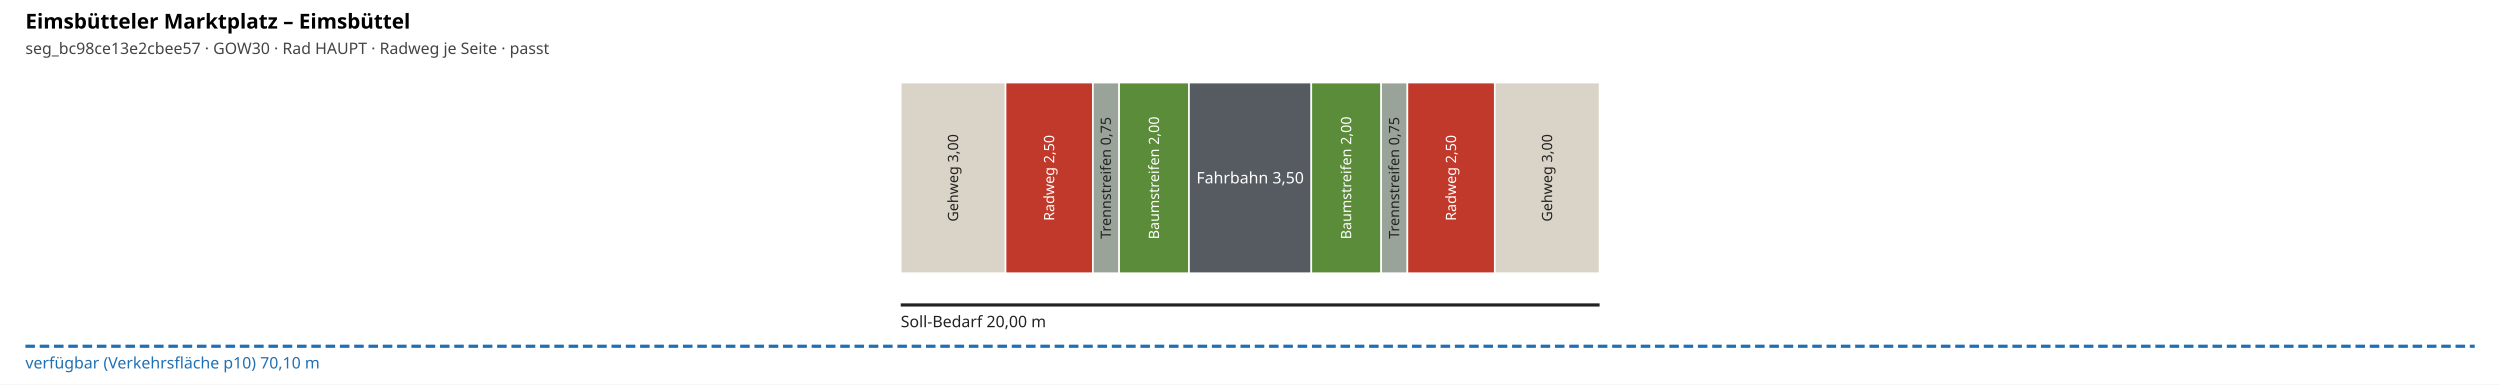
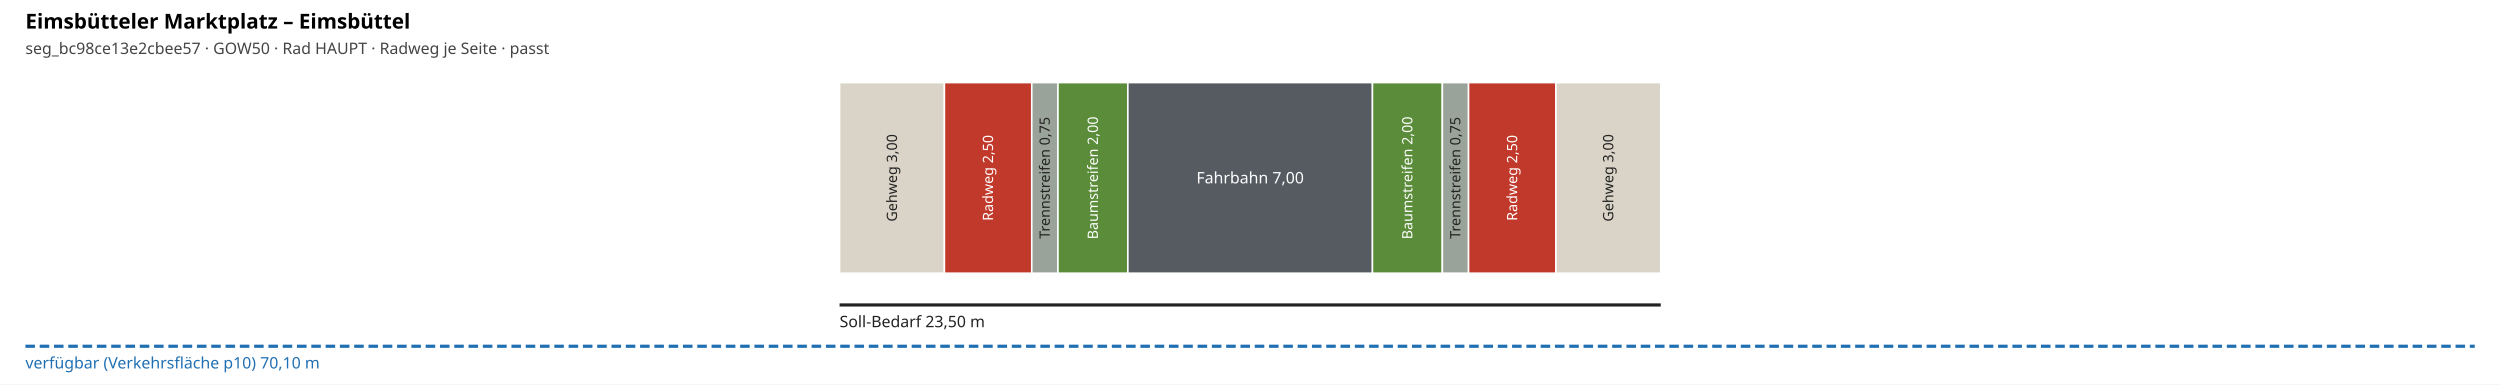
<svg xmlns="http://www.w3.org/2000/svg" width="1574" height="242" viewBox="0 0 1574 242" font-family="sans-serif" font-size="10">
  <rect x="0" y="0" width="1574" height="242" fill="#ffffff" />
  <text x="16.0" y="18" font-size="13" font-weight="bold">Eimsbütteler Marktplatz – Eimsbüttel</text>
-   <text x="16.0" y="34" fill="#444">seg_bc98ce13e2cbee57 · GOW30 · Rad HAUPT · Radweg je Seite · passt</text>
-   <rect x="567.1" y="52.0" width="66.0" height="120.0" fill="#d9d4c7" stroke="#ffffff" stroke-width="1" data-element="sidewalk" data-width-m="3.00" />
-   <text transform="translate(600.1,112.0) rotate(-90)" text-anchor="middle" dominant-baseline="middle" fill="#222" font-size="9">Gehweg 3,00</text>
-   <rect x="633.1" y="52.0" width="55.0" height="120.0" fill="#c0392b" stroke="#ffffff" stroke-width="1" data-element="cycle_track" data-width-m="2.50" />
-   <text transform="translate(660.6,112.0) rotate(-90)" text-anchor="middle" dominant-baseline="middle" fill="#ffffff" font-size="9">Radweg 2,50</text>
-   <rect x="688.1" y="52.0" width="16.5" height="120.0" fill="#9aa39a" stroke="#ffffff" stroke-width="1" data-element="buffer_cycle_carriageway" data-width-m="0.75" />
-   <text transform="translate(696.3,112.0) rotate(-90)" text-anchor="middle" dominant-baseline="middle" fill="#222" font-size="9">Trennstreifen 0,75</text>
-   <rect x="704.6" y="52.0" width="44.0" height="120.0" fill="#5b8c3a" stroke="#ffffff" stroke-width="1" data-element="tree_strip" data-width-m="2.00" />
-   <text transform="translate(726.6,112.0) rotate(-90)" text-anchor="middle" dominant-baseline="middle" fill="#ffffff" font-size="9">Baumstreifen 2,00</text>
-   <rect x="748.6" y="52.0" width="77.0" height="120.0" fill="#555b61" stroke="#ffffff" stroke-width="1" data-element="carriageway" data-width-m="3.50" />
-   <text x="787.1" y="112.0" text-anchor="middle" dominant-baseline="middle" fill="#ffffff">Fahrbahn 3,50</text>
-   <rect x="825.6" y="52.0" width="44.0" height="120.0" fill="#5b8c3a" stroke="#ffffff" stroke-width="1" data-element="tree_strip" data-width-m="2.00" />
-   <text transform="translate(847.6,112.0) rotate(-90)" text-anchor="middle" dominant-baseline="middle" fill="#ffffff" font-size="9">Baumstreifen 2,00</text>
-   <rect x="869.6" y="52.0" width="16.5" height="120.0" fill="#9aa39a" stroke="#ffffff" stroke-width="1" data-element="buffer_cycle_carriageway" data-width-m="0.75" />
-   <text transform="translate(877.8,112.0) rotate(-90)" text-anchor="middle" dominant-baseline="middle" fill="#222" font-size="9">Trennstreifen 0,75</text>
-   <rect x="886.1" y="52.0" width="55.0" height="120.0" fill="#c0392b" stroke="#ffffff" stroke-width="1" data-element="cycle_track" data-width-m="2.50" />
-   <text transform="translate(913.6,112.0) rotate(-90)" text-anchor="middle" dominant-baseline="middle" fill="#ffffff" font-size="9">Radweg 2,50</text>
-   <rect x="941.1" y="52.0" width="66.0" height="120.0" fill="#d9d4c7" stroke="#ffffff" stroke-width="1" data-element="sidewalk" data-width-m="3.00" />
-   <text transform="translate(974.1,112.0) rotate(-90)" text-anchor="middle" dominant-baseline="middle" fill="#222" font-size="9">Gehweg 3,00</text>
-   <text x="567.1" y="206.0" fill="#222">Soll-Bedarf 20,00 m</text>
-   <line x1="567.1" y1="192.0" x2="1007.1" y2="192.0" stroke="#222" stroke-width="2" />
+   <text x="16.0" y="34" fill="#444">seg_bc98ce13e2cbee57 · GOW50 · Rad HAUPT · Radweg je Seite · passt</text>
+   <rect x="528.6" y="52.0" width="66.0" height="120.0" fill="#d9d4c7" stroke="#ffffff" stroke-width="1" data-element="sidewalk" data-width-m="3.00" />
+   <text transform="translate(561.6,112.0) rotate(-90)" text-anchor="middle" dominant-baseline="middle" fill="#222" font-size="9">Gehweg 3,00</text>
+   <rect x="594.6" y="52.0" width="55.0" height="120.0" fill="#c0392b" stroke="#ffffff" stroke-width="1" data-element="cycle_track" data-width-m="2.50" />
+   <text transform="translate(622.1,112.0) rotate(-90)" text-anchor="middle" dominant-baseline="middle" fill="#ffffff" font-size="9">Radweg 2,50</text>
+   <rect x="649.6" y="52.0" width="16.5" height="120.0" fill="#9aa39a" stroke="#ffffff" stroke-width="1" data-element="buffer_cycle_carriageway" data-width-m="0.75" />
+   <text transform="translate(657.8,112.0) rotate(-90)" text-anchor="middle" dominant-baseline="middle" fill="#222" font-size="9">Trennstreifen 0,75</text>
+   <rect x="666.1" y="52.0" width="44.0" height="120.0" fill="#5b8c3a" stroke="#ffffff" stroke-width="1" data-element="tree_strip" data-width-m="2.00" />
+   <text transform="translate(688.1,112.0) rotate(-90)" text-anchor="middle" dominant-baseline="middle" fill="#ffffff" font-size="9">Baumstreifen 2,00</text>
+   <rect x="710.1" y="52.0" width="154.0" height="120.0" fill="#555b61" stroke="#ffffff" stroke-width="1" data-element="carriageway" data-width-m="7.00" />
+   <text x="787.1" y="112.0" text-anchor="middle" dominant-baseline="middle" fill="#ffffff">Fahrbahn 7,00</text>
+   <rect x="864.1" y="52.0" width="44.0" height="120.0" fill="#5b8c3a" stroke="#ffffff" stroke-width="1" data-element="tree_strip" data-width-m="2.00" />
+   <text transform="translate(886.1,112.0) rotate(-90)" text-anchor="middle" dominant-baseline="middle" fill="#ffffff" font-size="9">Baumstreifen 2,00</text>
+   <rect x="908.1" y="52.0" width="16.5" height="120.0" fill="#9aa39a" stroke="#ffffff" stroke-width="1" data-element="buffer_cycle_carriageway" data-width-m="0.75" />
+   <text transform="translate(916.3,112.0) rotate(-90)" text-anchor="middle" dominant-baseline="middle" fill="#222" font-size="9">Trennstreifen 0,75</text>
+   <rect x="924.6" y="52.0" width="55.0" height="120.0" fill="#c0392b" stroke="#ffffff" stroke-width="1" data-element="cycle_track" data-width-m="2.50" />
+   <text transform="translate(952.1,112.0) rotate(-90)" text-anchor="middle" dominant-baseline="middle" fill="#ffffff" font-size="9">Radweg 2,50</text>
+   <rect x="979.6" y="52.0" width="66.0" height="120.0" fill="#d9d4c7" stroke="#ffffff" stroke-width="1" data-element="sidewalk" data-width-m="3.00" />
+   <text transform="translate(1012.6,112.0) rotate(-90)" text-anchor="middle" dominant-baseline="middle" fill="#222" font-size="9">Gehweg 3,00</text>
+   <text x="528.6" y="206.0" fill="#222">Soll-Bedarf 23,50 m</text>
+   <line x1="528.6" y1="192.0" x2="1045.6" y2="192.0" stroke="#222" stroke-width="2" />
  <line x1="16.0" y1="218.0" x2="1558.1" y2="218.0" stroke="#1f6fb2" stroke-width="2" stroke-dasharray="6 3" />
  <text x="16.0" y="232.0" fill="#1f6fb2">verfügbar (Verkehrsfläche p10) 70,10 m</text>
</svg>
